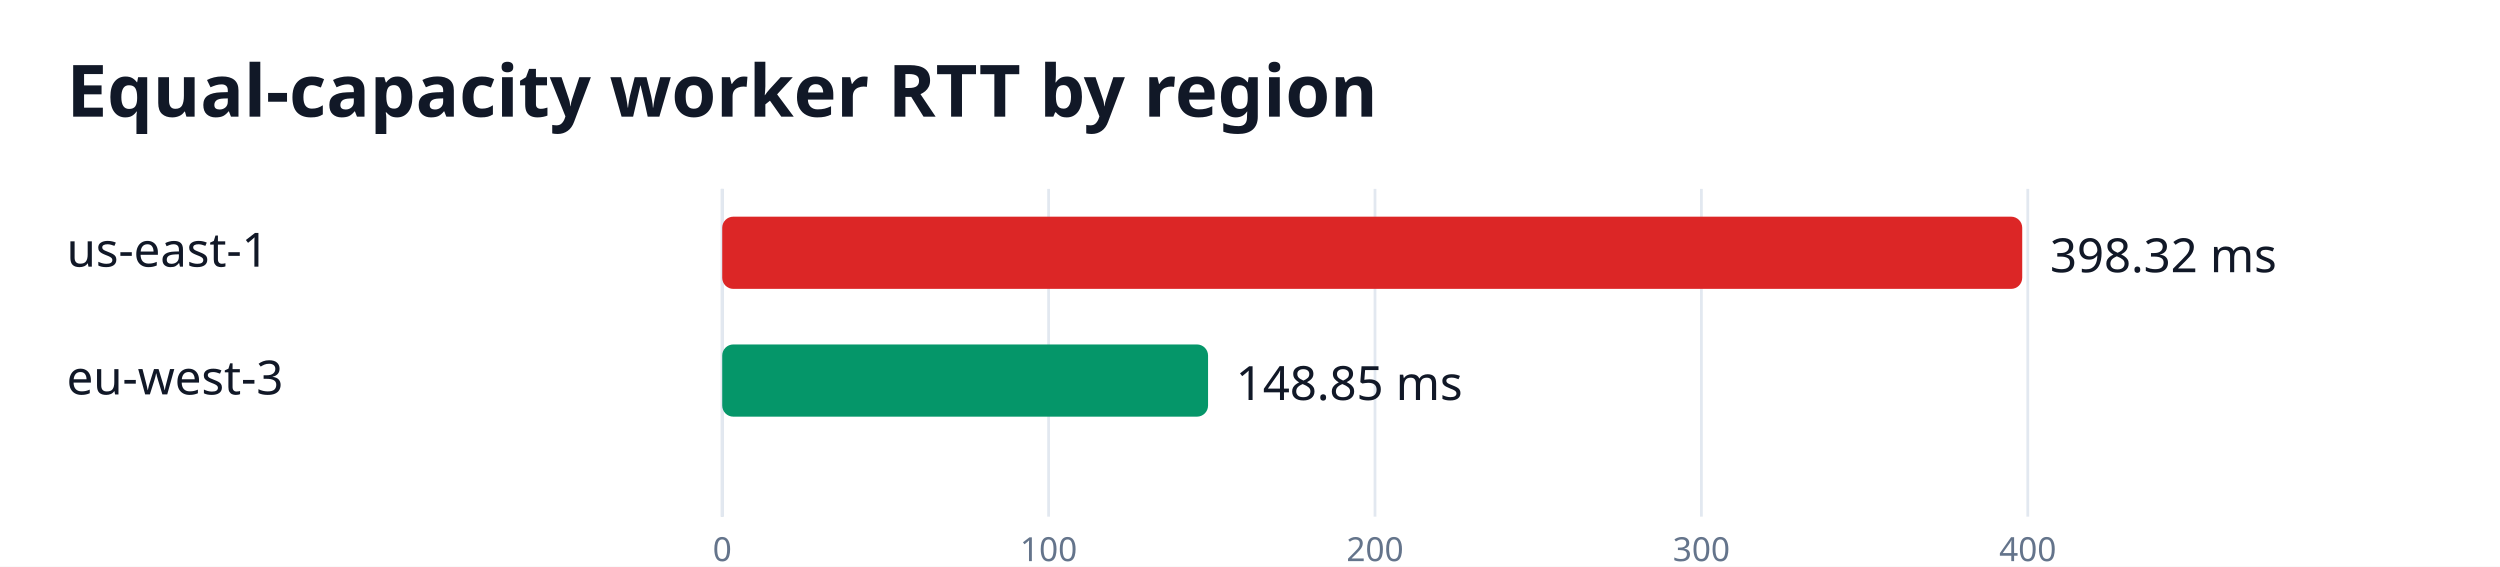
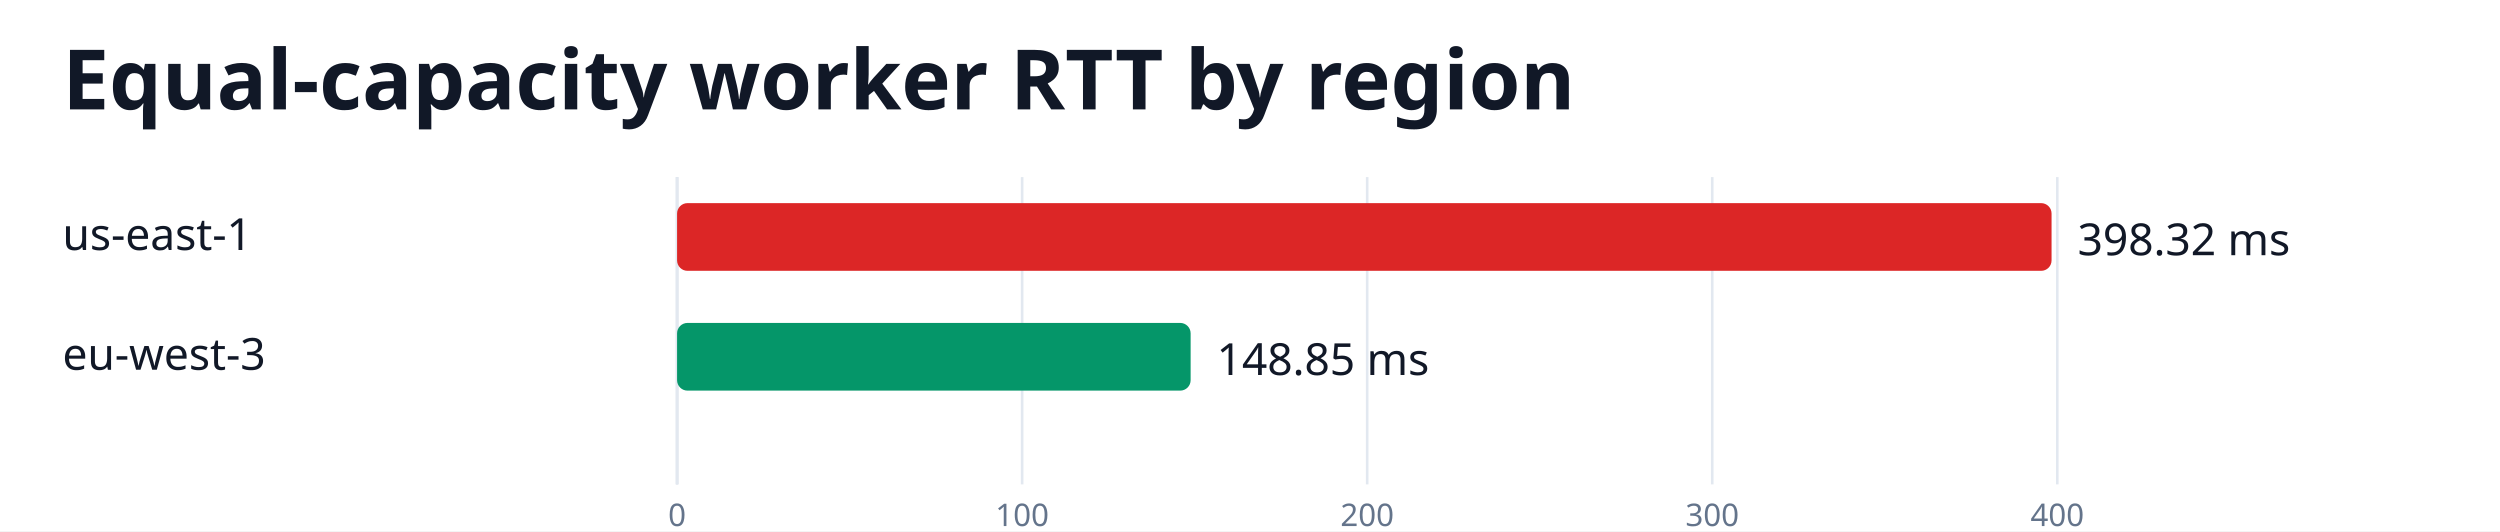
- <svg xmlns="http://www.w3.org/2000/svg" width="900" height="204" viewBox="0 0 900 204">
+ <svg xmlns="http://www.w3.org/2000/svg" width="960" height="204" viewBox="0 0 960 204" style="font-family:system-ui,sans-serif">
  <rect width="100%" height="100%" fill="#ffffff" />
-   <text x="24" y="42" fill="#111827" font-family="sans-serif" font-size="26" font-weight="700">Equal-capacity worker RTT by region</text>
+   <text x="24" y="42" fill="#111827" font-family="sans-serif" font-size="32" font-weight="750">Equal-capacity worker RTT by region</text>
  <line x1="260" y1="68" x2="260" y2="186" stroke="#cbd5e1" />
  <line x1="260.0" y1="68" x2="260.0" y2="186" stroke="#e2e8f0" />
  <text x="260.0" y="202" text-anchor="middle" fill="#64748b" font-family="sans-serif" font-size="12">0</text>
-   <line x1="377.5" y1="68" x2="377.5" y2="186" stroke="#e2e8f0" />
-   <text x="377.5" y="202" text-anchor="middle" fill="#64748b" font-family="sans-serif" font-size="12">100</text>
-   <line x1="495.0" y1="68" x2="495.0" y2="186" stroke="#e2e8f0" />
-   <text x="495.0" y="202" text-anchor="middle" fill="#64748b" font-family="sans-serif" font-size="12">200</text>
-   <line x1="612.5" y1="68" x2="612.5" y2="186" stroke="#e2e8f0" />
-   <text x="612.5" y="202" text-anchor="middle" fill="#64748b" font-family="sans-serif" font-size="12">300</text>
-   <line x1="730.0" y1="68" x2="730.0" y2="186" stroke="#e2e8f0" />
-   <text x="730.0" y="202" text-anchor="middle" fill="#64748b" font-family="sans-serif" font-size="12">400</text>
+   <line x1="392.5" y1="68" x2="392.5" y2="186" stroke="#e2e8f0" />
+   <text x="392.5" y="202" text-anchor="middle" fill="#64748b" font-family="sans-serif" font-size="12">100</text>
+   <line x1="525.0" y1="68" x2="525.0" y2="186" stroke="#e2e8f0" />
+   <text x="525.0" y="202" text-anchor="middle" fill="#64748b" font-family="sans-serif" font-size="12">200</text>
+   <line x1="657.5" y1="68" x2="657.5" y2="186" stroke="#e2e8f0" />
+   <text x="657.5" y="202" text-anchor="middle" fill="#64748b" font-family="sans-serif" font-size="12">300</text>
+   <line x1="790.0" y1="68" x2="790.0" y2="186" stroke="#e2e8f0" />
+   <text x="790.0" y="202" text-anchor="middle" fill="#64748b" font-family="sans-serif" font-size="12">400</text>
  <text x="24" y="96" fill="#111827" font-family="sans-serif" font-size="17">us-east-1</text>
-   <rect x="260" y="78" width="468.0" height="26" rx="4" fill="#dc2626" />
-   <text x="738.0" y="98" fill="#111827" font-family="sans-serif" font-size="17">398.32 ms</text>
+   <rect x="260" y="78" width="527.8" height="26" rx="4" fill="#dc2626" />
+   <text x="797.8" y="98" fill="#111827" font-family="sans-serif" font-size="17">398.32 ms</text>
  <text x="24" y="142" fill="#111827" font-family="sans-serif" font-size="17">eu-west-3</text>
-   <rect x="260" y="124" width="174.9" height="26" rx="4" fill="#059669" />
-   <text x="444.9" y="144" fill="#111827" font-family="sans-serif" font-size="17">148.85 ms</text>
+   <rect x="260" y="124" width="197.2" height="26" rx="4" fill="#059669" />
+   <text x="467.2" y="144" fill="#111827" font-family="sans-serif" font-size="17">148.85 ms</text>
</svg>
